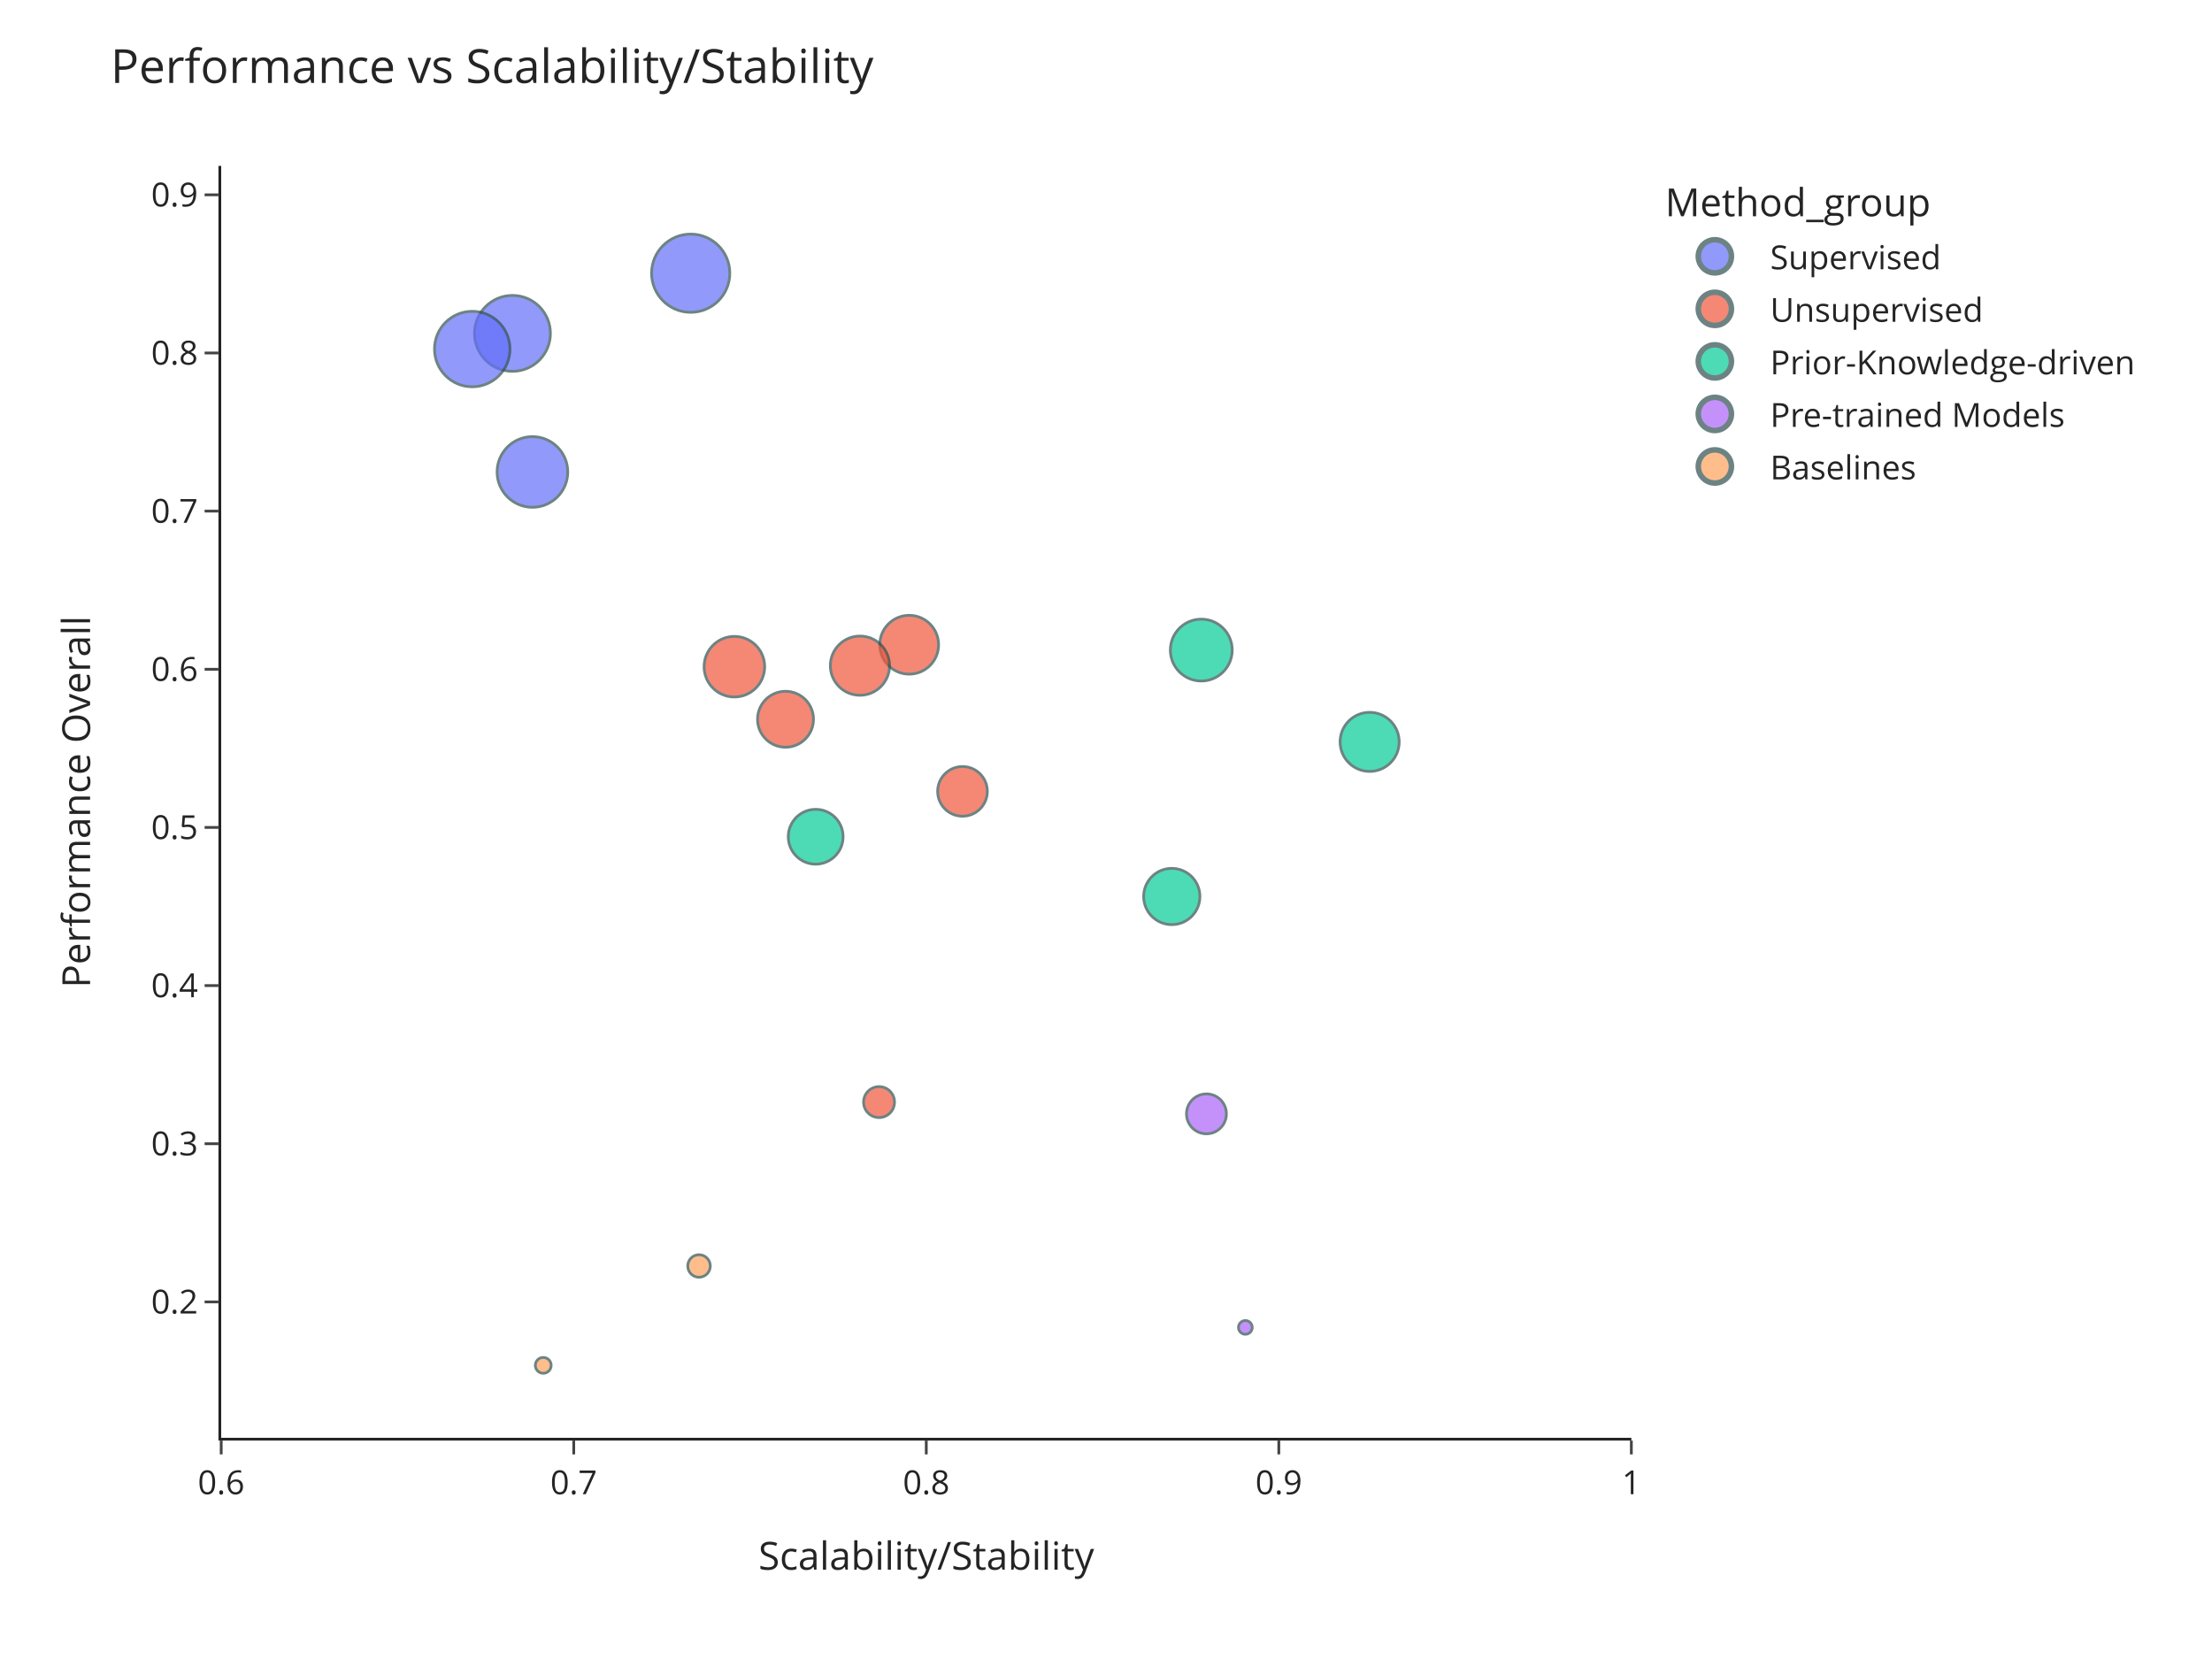
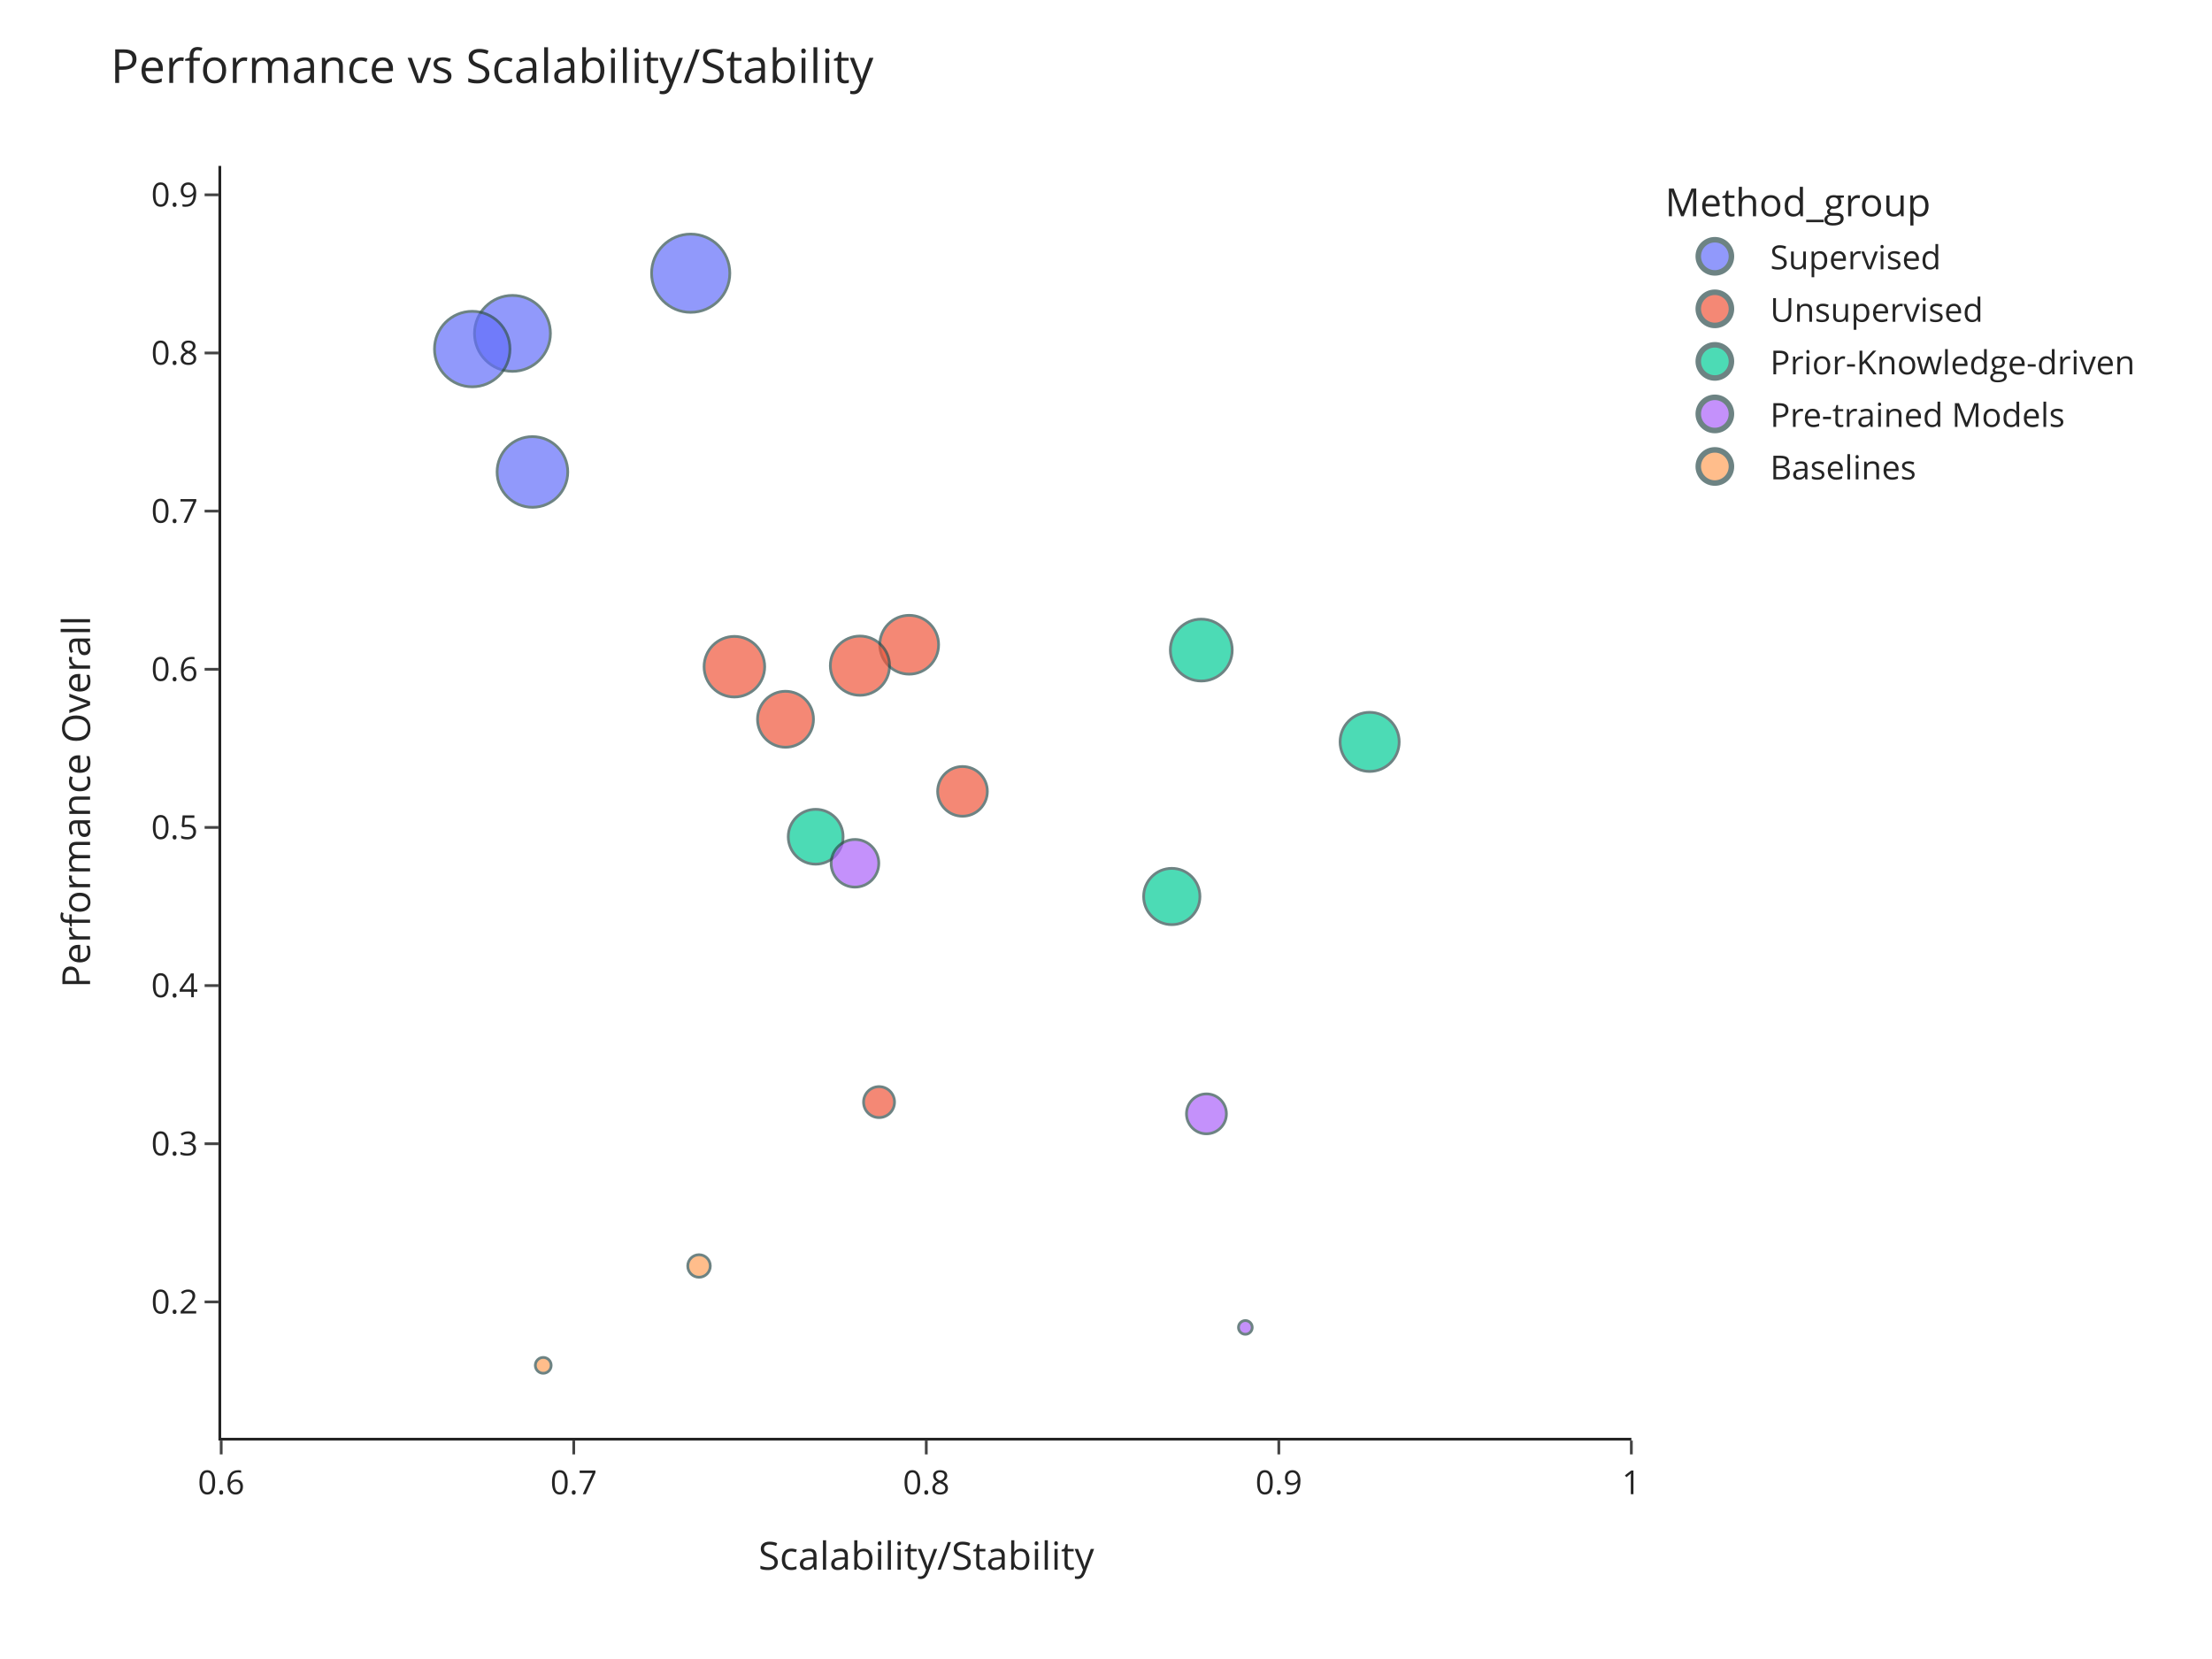
<svg xmlns="http://www.w3.org/2000/svg" class="main-svg" width="1600" height="1200" style="" viewBox="0 0 800 600">
  <rect x="0" y="0" width="800" height="600" style="fill: rgb(255, 255, 255); fill-opacity: 1;" />
-   <defs id="defs-76bb98">
+   <defs id="defs-22eec9">
    <g class="clips">
-       <clipPath id="clip76bb98xyplot" class="plotclip">
+       <clipPath id="clip22eec9xyplot" class="plotclip">
        <rect width="510" height="460" />
      </clipPath>
-       <clipPath class="axesclip" id="clip76bb98x">
+       <clipPath class="axesclip" id="clip22eec9x">
        <rect x="80" y="0" width="510" height="600" />
      </clipPath>
-       <clipPath class="axesclip" id="clip76bb98y">
+       <clipPath class="axesclip" id="clip22eec9y">
        <rect x="0" y="60" width="800" height="460" />
      </clipPath>
-       <clipPath class="axesclip" id="clip76bb98xy">
+       <clipPath class="axesclip" id="clip22eec9xy">
        <rect x="80" y="60" width="510" height="460" />
      </clipPath>
    </g>
    <g class="gradients" />
    <g class="patterns" />
  </defs>
  <g class="bglayer" />
  <g class="layer-below">
    <g class="imagelayer" />
    <g class="shapelayer" />
  </g>
  <g class="cartesianlayer">
    <g class="subplot xy">
      <g class="layer-subplot">
        <g class="shapelayer" />
        <g class="imagelayer" />
      </g>
      <g class="minor-gridlayer">
        <g class="x" />
        <g class="y" />
      </g>
      <g class="gridlayer">
        <g class="x" />
        <g class="y" />
      </g>
      <g class="zerolinelayer" />
      <g class="layer-between">
        <g class="shapelayer" />
        <g class="imagelayer" />
      </g>
      <path class="xlines-below" />
      <path class="ylines-below" />
      <g class="overlines-below" />
      <g class="xaxislayer-below" />
      <g class="yaxislayer-below" />
      <g class="overaxes-below" />
      <g class="overplot">
-         <g class="xy" transform="translate(80,60)" clip-path="url(#clip76bb98xyplot)">
+         <g class="xy" transform="translate(80,60)" clip-path="url(#clip22eec9xyplot)">
          <g class="scatterlayer mlayer">
-             <g class="trace scatter traceb303de" style="stroke-miterlimit: 2; opacity: 1;">
+             <g class="trace scatter trace06f81a" style="stroke-miterlimit: 2; opacity: 1;">
              <g class="fills" />
              <g class="errorbars" />
              <g class="lines" />
              <g class="points">
                <path class="point plotly-customdata" transform="translate(169.8,38.81)" d="M14.14,0A14.14,14.14 0 1,1 0,-14.14A14.14,14.14 0 0,1 14.14,0Z" style="opacity: 0.7; stroke-width: 1px; fill: rgb(99, 110, 250); fill-opacity: 1; stroke: rgb(47, 79, 79); stroke-opacity: 1;" />
                <path class="point plotly-customdata" transform="translate(105.34,60.57)" d="M13.72,0A13.72,13.72 0 1,1 0,-13.72A13.72,13.72 0 0,1 13.72,0Z" style="opacity: 0.7; stroke-width: 1px; fill: rgb(99, 110, 250); fill-opacity: 1; stroke: rgb(47, 79, 79); stroke-opacity: 1;" />
                <path class="point plotly-customdata" transform="translate(90.79,66.24)" d="M13.64,0A13.64,13.64 0 1,1 0,-13.64A13.64,13.64 0 0,1 13.64,0Z" style="opacity: 0.7; stroke-width: 1px; fill: rgb(99, 110, 250); fill-opacity: 1; stroke: rgb(47, 79, 79); stroke-opacity: 1;" />
                <path class="point plotly-customdata" transform="translate(112.56,110.69)" d="M12.77,0A12.77,12.77 0 1,1 0,-12.77A12.77,12.77 0 0,1 12.77,0Z" style="opacity: 0.7; stroke-width: 1px; fill: rgb(99, 110, 250); fill-opacity: 1; stroke: rgb(47, 79, 79); stroke-opacity: 1;" />
-               </g>
-               <g class="text" />
-             </g>
-             <g class="trace scatter trace58c438" style="stroke-miterlimit: 2; opacity: 1;">
+                 <path class="point plotly-customdata" transform="translate(-175.34,135.06)" d="M12.12,0A12.12,12.12 0 1,1 0,-12.12A12.12,12.12 0 0,1 12.12,0Z" style="opacity: 0.7; stroke-width: 1px; fill: rgb(99, 110, 250); fill-opacity: 1; stroke: rgb(47, 79, 79); stroke-opacity: 1;" />
+               </g>
+               <g class="text" />
+             </g>
+             <g class="trace scatter trace2b48a9" style="stroke-miterlimit: 2; opacity: 1;">
              <g class="fills" />
              <g class="errorbars" />
              <g class="lines" />
              <g class="points">
                <path class="point plotly-customdata" transform="translate(248.82,173.18)" d="M10.63,0A10.63,10.63 0 1,1 0,-10.63A10.63,10.63 0 0,1 10.63,0Z" style="opacity: 0.7; stroke-width: 1px; fill: rgb(239, 85, 59); fill-opacity: 1; stroke: rgb(47, 79, 79); stroke-opacity: 1;" />
                <path class="point plotly-customdata" transform="translate(231.01,180.75)" d="M10.7,0A10.7,10.7 0 1,1 0,-10.7A10.7,10.7 0 0,1 10.7,0Z" style="opacity: 0.7; stroke-width: 1px; fill: rgb(239, 85, 59); fill-opacity: 1; stroke: rgb(47, 79, 79); stroke-opacity: 1;" />
                <path class="point plotly-customdata" transform="translate(185.6,181.12)" d="M10.95,0A10.95,10.95 0 1,1 0,-10.95A10.95,10.95 0 0,1 10.95,0Z" style="opacity: 0.7; stroke-width: 1px; fill: rgb(239, 85, 59); fill-opacity: 1; stroke: rgb(47, 79, 79); stroke-opacity: 1;" />
                <path class="point plotly-customdata" transform="translate(204.09,200.13)" d="M10.11,0A10.11,10.11 0 1,1 0,-10.11A10.11,10.11 0 0,1 10.11,0Z" style="opacity: 0.7; stroke-width: 1px; fill: rgb(239, 85, 59); fill-opacity: 1; stroke: rgb(47, 79, 79); stroke-opacity: 1;" />
                <path class="point plotly-customdata" transform="translate(268.1,226.21)" d="M8.98,0A8.98,8.98 0 1,1 0,-8.98A8.98,8.98 0 0,1 8.98,0Z" style="opacity: 0.7; stroke-width: 1px; fill: rgb(239, 85, 59); fill-opacity: 1; stroke: rgb(47, 79, 79); stroke-opacity: 1;" />
                <path class="point plotly-customdata" transform="translate(237.92,338.59)" d="M5.59,0A5.59,5.59 0 1,1 0,-5.59A5.59,5.59 0 0,1 5.59,0Z" style="opacity: 0.7; stroke-width: 1px; fill: rgb(239, 85, 59); fill-opacity: 1; stroke: rgb(47, 79, 79); stroke-opacity: 1;" />
              </g>
              <g class="text" />
            </g>
-             <g class="trace scatter tracea1cb83" style="stroke-miterlimit: 2; opacity: 1;">
+             <g class="trace scatter trace1ae9af" style="stroke-miterlimit: 2; opacity: 1;">
              <g class="fills" />
              <g class="errorbars" />
              <g class="lines" />
              <g class="points">
                <path class="point plotly-customdata" transform="translate(354.46,175.11)" d="M11.18,0A11.18,11.18 0 1,1 0,-11.18A11.18,11.18 0 0,1 11.18,0Z" style="opacity: 0.7; stroke-width: 1px; fill: rgb(0, 204, 150); fill-opacity: 1; stroke: rgb(47, 79, 79); stroke-opacity: 1;" />
                <path class="point plotly-customdata" transform="translate(415.35,208.31)" d="M10.68,0A10.68,10.68 0 1,1 0,-10.68A10.68,10.68 0 0,1 10.68,0Z" style="opacity: 0.7; stroke-width: 1px; fill: rgb(0, 204, 150); fill-opacity: 1; stroke: rgb(47, 79, 79); stroke-opacity: 1;" />
                <path class="point plotly-customdata" transform="translate(215,242.62)" d="M9.91,0A9.91,9.91 0 1,1 0,-9.91A9.91,9.91 0 0,1 9.91,0Z" style="opacity: 0.7; stroke-width: 1px; fill: rgb(0, 204, 150); fill-opacity: 1; stroke: rgb(47, 79, 79); stroke-opacity: 1;" />
                <path class="point plotly-customdata" transform="translate(343.79,264.23)" d="M10.17,0A10.17,10.17 0 1,1 0,-10.17A10.17,10.17 0 0,1 10.17,0Z" style="opacity: 0.7; stroke-width: 1px; fill: rgb(0, 204, 150); fill-opacity: 1; stroke: rgb(47, 79, 79); stroke-opacity: 1;" />
              </g>
              <g class="text" />
            </g>
-             <g class="trace scatter trace864c23" style="stroke-miterlimit: 2; opacity: 1;">
-               <g class="fills" />
-               <g class="errorbars" />
-               <g class="lines" />
-               <g class="points">
+             <g class="trace scatter trace5c8594" style="stroke-miterlimit: 2; opacity: 1;">
+               <g class="fills" />
+               <g class="errorbars" />
+               <g class="lines" />
+               <g class="points">
+                 <path class="point plotly-customdata" transform="translate(229.21,252.22)" d="M8.61,0A8.61,8.61 0 1,1 0,-8.61A8.61,8.61 0 0,1 8.61,0Z" style="opacity: 0.7; stroke-width: 1px; fill: rgb(171, 99, 250); fill-opacity: 1; stroke: rgb(47, 79, 79); stroke-opacity: 1;" />
                <path class="point plotly-customdata" transform="translate(356.33,342.84)" d="M7.21,0A7.21,7.21 0 1,1 0,-7.21A7.21,7.21 0 0,1 7.21,0Z" style="opacity: 0.7; stroke-width: 1px; fill: rgb(171, 99, 250); fill-opacity: 1; stroke: rgb(47, 79, 79); stroke-opacity: 1;" />
                <path class="point plotly-customdata" transform="translate(370.4,420.08)" d="M2.48,0A2.48,2.48 0 1,1 0,-2.48A2.48,2.48 0 0,1 2.48,0Z" style="opacity: 0.7; stroke-width: 1px; fill: rgb(171, 99, 250); fill-opacity: 1; stroke: rgb(47, 79, 79); stroke-opacity: 1;" />
              </g>
              <g class="text" />
            </g>
-             <g class="trace scatter trace751c1c" style="stroke-miterlimit: 2; opacity: 1;">
+             <g class="trace scatter tracee4ea60" style="stroke-miterlimit: 2; opacity: 1;">
              <g class="fills" />
              <g class="errorbars" />
              <g class="lines" />
              <g class="points">
                <path class="point plotly-customdata" transform="translate(172.81,397.86)" d="M4.07,0A4.07,4.07 0 1,1 0,-4.07A4.07,4.07 0 0,1 4.07,0Z" style="opacity: 0.7; stroke-width: 1px; fill: rgb(255, 161, 90); fill-opacity: 1; stroke: rgb(47, 79, 79); stroke-opacity: 1;" />
                <path class="point plotly-customdata" transform="translate(116.47,433.8)" d="M2.86,0A2.86,2.86 0 1,1 0,-2.86A2.86,2.86 0 0,1 2.86,0Z" style="opacity: 0.7; stroke-width: 1px; fill: rgb(255, 161, 90); fill-opacity: 1; stroke: rgb(47, 79, 79); stroke-opacity: 1;" />
              </g>
              <g class="text" />
            </g>
          </g>
        </g>
      </g>
      <g class="zerolinelayer-above" />
      <path class="xlines-above crisp" d="M79,520.5H590" style="fill: none; stroke-width: 1px; stroke: rgb(36, 36, 36); stroke-opacity: 1;" />
      <path class="ylines-above crisp" d="M79.5,60V520" style="fill: none; stroke-width: 1px; stroke: rgb(36, 36, 36); stroke-opacity: 1;" />
      <g class="overlines-above" />
      <g class="xaxislayer-above">
        <path class="xtick ticks crisp" d="M0,521v5" transform="translate(80,0)" style="stroke: rgb(68, 68, 68); stroke-opacity: 1; stroke-width: 1px;" />
        <path class="xtick ticks crisp" d="M0,521v5" transform="translate(207.5,0)" style="stroke: rgb(68, 68, 68); stroke-opacity: 1; stroke-width: 1px;" />
        <path class="xtick ticks crisp" d="M0,521v5" transform="translate(335,0)" style="stroke: rgb(68, 68, 68); stroke-opacity: 1; stroke-width: 1px;" />
        <path class="xtick ticks crisp" d="M0,521v5" transform="translate(462.5,0)" style="stroke: rgb(68, 68, 68); stroke-opacity: 1; stroke-width: 1px;" />
        <path class="xtick ticks crisp" d="M0,521v5" transform="translate(590,0)" style="stroke: rgb(68, 68, 68); stroke-opacity: 1; stroke-width: 1px;" />
        <g class="xtick">
          <text text-anchor="middle" x="0" y="540.4" transform="translate(80,0)" style="font-family: 'Open Sans', verdana, arial, sans-serif; font-size: 12px; fill: rgb(36, 36, 36); fill-opacity: 1; white-space: pre;">0.6</text>
        </g>
        <g class="xtick">
          <text text-anchor="middle" x="0" y="540.4" style="font-family: 'Open Sans', verdana, arial, sans-serif; font-size: 12px; fill: rgb(36, 36, 36); fill-opacity: 1; white-space: pre;" transform="translate(207.5,0)">0.7</text>
        </g>
        <g class="xtick">
          <text text-anchor="middle" x="0" y="540.4" style="font-family: 'Open Sans', verdana, arial, sans-serif; font-size: 12px; fill: rgb(36, 36, 36); fill-opacity: 1; white-space: pre;" transform="translate(335,0)">0.8</text>
        </g>
        <g class="xtick">
          <text text-anchor="middle" x="0" y="540.4" style="font-family: 'Open Sans', verdana, arial, sans-serif; font-size: 12px; fill: rgb(36, 36, 36); fill-opacity: 1; white-space: pre;" transform="translate(462.5,0)">0.9</text>
        </g>
        <g class="xtick">
          <text text-anchor="middle" x="0" y="540.4" style="font-family: 'Open Sans', verdana, arial, sans-serif; font-size: 12px; fill: rgb(36, 36, 36); fill-opacity: 1; white-space: pre;" transform="translate(590,0)">1</text>
        </g>
      </g>
      <g class="yaxislayer-above">
        <path class="ytick ticks crisp" d="M79,0h-5" transform="translate(0,470.85)" style="stroke: rgb(68, 68, 68); stroke-opacity: 1; stroke-width: 1px;" />
        <path class="ytick ticks crisp" d="M79,0h-5" transform="translate(0,413.65)" style="stroke: rgb(68, 68, 68); stroke-opacity: 1; stroke-width: 1px;" />
        <path class="ytick ticks crisp" d="M79,0h-5" transform="translate(0,356.45)" style="stroke: rgb(68, 68, 68); stroke-opacity: 1; stroke-width: 1px;" />
        <path class="ytick ticks crisp" d="M79,0h-5" transform="translate(0,299.25)" style="stroke: rgb(68, 68, 68); stroke-opacity: 1; stroke-width: 1px;" />
        <path class="ytick ticks crisp" d="M79,0h-5" transform="translate(0,242.05)" style="stroke: rgb(68, 68, 68); stroke-opacity: 1; stroke-width: 1px;" />
        <path class="ytick ticks crisp" d="M79,0h-5" transform="translate(0,184.85)" style="stroke: rgb(68, 68, 68); stroke-opacity: 1; stroke-width: 1px;" />
        <path class="ytick ticks crisp" d="M79,0h-5" transform="translate(0,127.66)" style="stroke: rgb(68, 68, 68); stroke-opacity: 1; stroke-width: 1px;" />
        <path class="ytick ticks crisp" d="M79,0h-5" transform="translate(0,70.46)" style="stroke: rgb(68, 68, 68); stroke-opacity: 1; stroke-width: 1px;" />
        <g class="ytick">
          <text text-anchor="end" x="71.6" y="4.2" transform="translate(0,470.85)" style="font-family: 'Open Sans', verdana, arial, sans-serif; font-size: 12px; fill: rgb(36, 36, 36); fill-opacity: 1; white-space: pre;">0.2</text>
        </g>
        <g class="ytick">
          <text text-anchor="end" x="71.6" y="4.2" style="font-family: 'Open Sans', verdana, arial, sans-serif; font-size: 12px; fill: rgb(36, 36, 36); fill-opacity: 1; white-space: pre;" transform="translate(0,413.65)">0.3</text>
        </g>
        <g class="ytick">
          <text text-anchor="end" x="71.6" y="4.2" style="font-family: 'Open Sans', verdana, arial, sans-serif; font-size: 12px; fill: rgb(36, 36, 36); fill-opacity: 1; white-space: pre;" transform="translate(0,356.45)">0.4</text>
        </g>
        <g class="ytick">
          <text text-anchor="end" x="71.6" y="4.2" style="font-family: 'Open Sans', verdana, arial, sans-serif; font-size: 12px; fill: rgb(36, 36, 36); fill-opacity: 1; white-space: pre;" transform="translate(0,299.25)">0.5</text>
        </g>
        <g class="ytick">
          <text text-anchor="end" x="71.6" y="4.2" style="font-family: 'Open Sans', verdana, arial, sans-serif; font-size: 12px; fill: rgb(36, 36, 36); fill-opacity: 1; white-space: pre;" transform="translate(0,242.05)">0.6</text>
        </g>
        <g class="ytick">
          <text text-anchor="end" x="71.6" y="4.2" style="font-family: 'Open Sans', verdana, arial, sans-serif; font-size: 12px; fill: rgb(36, 36, 36); fill-opacity: 1; white-space: pre;" transform="translate(0,184.85)">0.7</text>
        </g>
        <g class="ytick">
          <text text-anchor="end" x="71.6" y="4.2" style="font-family: 'Open Sans', verdana, arial, sans-serif; font-size: 12px; fill: rgb(36, 36, 36); fill-opacity: 1; white-space: pre;" transform="translate(0,127.66)">0.8</text>
        </g>
        <g class="ytick">
          <text text-anchor="end" x="71.6" y="4.2" style="font-family: 'Open Sans', verdana, arial, sans-serif; font-size: 12px; fill: rgb(36, 36, 36); fill-opacity: 1; white-space: pre;" transform="translate(0,70.46)">0.9</text>
        </g>
      </g>
      <g class="overaxes-above" />
    </g>
  </g>
  <g class="polarlayer" />
  <g class="smithlayer" />
  <g class="ternarylayer" />
  <g class="geolayer" />
  <g class="funnelarealayer" />
  <g class="pielayer" />
  <g class="iciclelayer" />
  <g class="treemaplayer" />
  <g class="sunburstlayer" />
  <g class="glimages" />
-   <defs id="topdefs-76bb98">
+   <defs id="topdefs-22eec9">
    <g class="clips" />
-     <clipPath id="legend76bb98">
+     <clipPath id="legend22eec9">
      <rect width="188" height="124" x="0" y="0" />
    </clipPath>
  </defs>
  <g class="layer-above">
    <g class="imagelayer" />
    <g class="shapelayer" />
  </g>
  <g class="infolayer">
    <g class="legend" pointer-events="all" transform="translate(600.2,60)">
      <rect class="bg" shape-rendering="crispEdges" style="stroke: rgb(68, 68, 68); stroke-opacity: 1; fill: rgb(255, 255, 255); fill-opacity: 1; stroke-width: 0px;" width="188" height="124" x="0" y="0" />
-       <g class="scrollbox" transform="" clip-path="url(#legend76bb98)">
+       <g class="scrollbox" transform="" clip-path="url(#legend22eec9)">
        <text class="legendtitletext" text-anchor="start" x="2" y="18.2" style="font-family: 'Open Sans', verdana, arial, sans-serif; font-size: 14px; fill: rgb(36, 36, 36); fill-opacity: 1; white-space: pre;">Method_group</text>
        <g class="groups" transform="">
          <g class="traces" transform="translate(0,32.7)" style="opacity: 1;">
            <text class="legendtext" text-anchor="start" x="40" y="4.68" style="font-family: 'Open Sans', verdana, arial, sans-serif; font-size: 12px; fill: rgb(36, 36, 36); fill-opacity: 1; white-space: pre;">Supervised</text>
            <g class="layers" style="opacity: 1;">
              <g class="legendfill" />
              <g class="legendlines" />
              <g class="legendsymbols">
                <g class="legendpoints">
                  <path class="scatterpts" transform="translate(20,0)" d="M6,0A6,6 0 1,1 0,-6A6,6 0 0,1 6,0Z" style="opacity: 0.7; stroke-width: 2px; fill: rgb(99, 110, 250); fill-opacity: 1; stroke: rgb(47, 79, 79); stroke-opacity: 1;" />
                </g>
              </g>
            </g>
            <rect class="legendtoggle" x="0" y="-9.5" width="182.031" height="19" style="fill: rgb(0, 0, 0); fill-opacity: 0;" />
          </g>
        </g>
        <g class="groups" transform="">
          <g class="traces" transform="translate(0,51.7)" style="opacity: 1;">
            <text class="legendtext" text-anchor="start" x="40" y="4.68" style="font-family: 'Open Sans', verdana, arial, sans-serif; font-size: 12px; fill: rgb(36, 36, 36); fill-opacity: 1; white-space: pre;">Unsupervised</text>
            <g class="layers" style="opacity: 1;">
              <g class="legendfill" />
              <g class="legendlines" />
              <g class="legendsymbols">
                <g class="legendpoints">
                  <path class="scatterpts" transform="translate(20,0)" d="M6,0A6,6 0 1,1 0,-6A6,6 0 0,1 6,0Z" style="opacity: 0.7; stroke-width: 2px; fill: rgb(239, 85, 59); fill-opacity: 1; stroke: rgb(47, 79, 79); stroke-opacity: 1;" />
                </g>
              </g>
            </g>
            <rect class="legendtoggle" x="0" y="-9.5" width="182.031" height="19" style="fill: rgb(0, 0, 0); fill-opacity: 0;" />
          </g>
        </g>
        <g class="groups" transform="">
          <g class="traces" transform="translate(0,70.7)" style="opacity: 1;">
            <text class="legendtext" text-anchor="start" x="40" y="4.68" style="font-family: 'Open Sans', verdana, arial, sans-serif; font-size: 12px; fill: rgb(36, 36, 36); fill-opacity: 1; white-space: pre;">Prior-Knowledge-driven</text>
            <g class="layers" style="opacity: 1;">
              <g class="legendfill" />
              <g class="legendlines" />
              <g class="legendsymbols">
                <g class="legendpoints">
                  <path class="scatterpts" transform="translate(20,0)" d="M6,0A6,6 0 1,1 0,-6A6,6 0 0,1 6,0Z" style="opacity: 0.7; stroke-width: 2px; fill: rgb(0, 204, 150); fill-opacity: 1; stroke: rgb(47, 79, 79); stroke-opacity: 1;" />
                </g>
              </g>
            </g>
            <rect class="legendtoggle" x="0" y="-9.5" width="182.031" height="19" style="fill: rgb(0, 0, 0); fill-opacity: 0;" />
          </g>
        </g>
        <g class="groups" transform="">
          <g class="traces" transform="translate(0,89.7)" style="opacity: 1;">
            <text class="legendtext" text-anchor="start" x="40" y="4.68" style="font-family: 'Open Sans', verdana, arial, sans-serif; font-size: 12px; fill: rgb(36, 36, 36); fill-opacity: 1; white-space: pre;">Pre-trained Models</text>
            <g class="layers" style="opacity: 1;">
              <g class="legendfill" />
              <g class="legendlines" />
              <g class="legendsymbols">
                <g class="legendpoints">
                  <path class="scatterpts" transform="translate(20,0)" d="M6,0A6,6 0 1,1 0,-6A6,6 0 0,1 6,0Z" style="opacity: 0.7; stroke-width: 2px; fill: rgb(171, 99, 250); fill-opacity: 1; stroke: rgb(47, 79, 79); stroke-opacity: 1;" />
                </g>
              </g>
            </g>
            <rect class="legendtoggle" x="0" y="-9.5" width="182.031" height="19" style="fill: rgb(0, 0, 0); fill-opacity: 0;" />
          </g>
        </g>
        <g class="groups" transform="">
          <g class="traces" transform="translate(0,108.7)" style="opacity: 1;">
            <text class="legendtext" text-anchor="start" x="40" y="4.68" style="font-family: 'Open Sans', verdana, arial, sans-serif; font-size: 12px; fill: rgb(36, 36, 36); fill-opacity: 1; white-space: pre;">Baselines</text>
            <g class="layers" style="opacity: 1;">
              <g class="legendfill" />
              <g class="legendlines" />
              <g class="legendsymbols">
                <g class="legendpoints">
                  <path class="scatterpts" transform="translate(20,0)" d="M6,0A6,6 0 1,1 0,-6A6,6 0 0,1 6,0Z" style="opacity: 0.7; stroke-width: 2px; fill: rgb(255, 161, 90); fill-opacity: 1; stroke: rgb(47, 79, 79); stroke-opacity: 1;" />
                </g>
              </g>
            </g>
            <rect class="legendtoggle" x="0" y="-9.5" width="182.031" height="19" style="fill: rgb(0, 0, 0); fill-opacity: 0;" />
          </g>
        </g>
      </g>
      <rect class="scrollbar" rx="20" ry="3" width="0" height="0" style="fill: rgb(128, 139, 164); fill-opacity: 1;" x="0" y="0" />
    </g>
    <g class="g-gtitle">
      <text class="gtitle" x="40" y="30" text-anchor="start" dy="0em" style="opacity: 1; font-family: 'Open Sans', verdana, arial, sans-serif; font-size: 17px; fill: rgb(36, 36, 36); fill-opacity: 1; white-space: pre;">Performance vs Scalability/Stability</text>
    </g>
    <g class="g-xtitle">
      <text class="xtitle" x="335" y="567.7" text-anchor="middle" style="opacity: 1; font-family: 'Open Sans', verdana, arial, sans-serif; font-size: 14px; fill: rgb(36, 36, 36); fill-opacity: 1; white-space: pre;">Scalability/Stability</text>
    </g>
    <g class="g-ytitle">
      <text class="ytitle" transform="rotate(-90,32.57461,290)" x="32.575" y="290" text-anchor="middle" style="opacity: 1; font-family: 'Open Sans', verdana, arial, sans-serif; font-size: 14px; fill: rgb(36, 36, 36); fill-opacity: 1; white-space: pre;">Performance Overall</text>
    </g>
  </g>
</svg>
